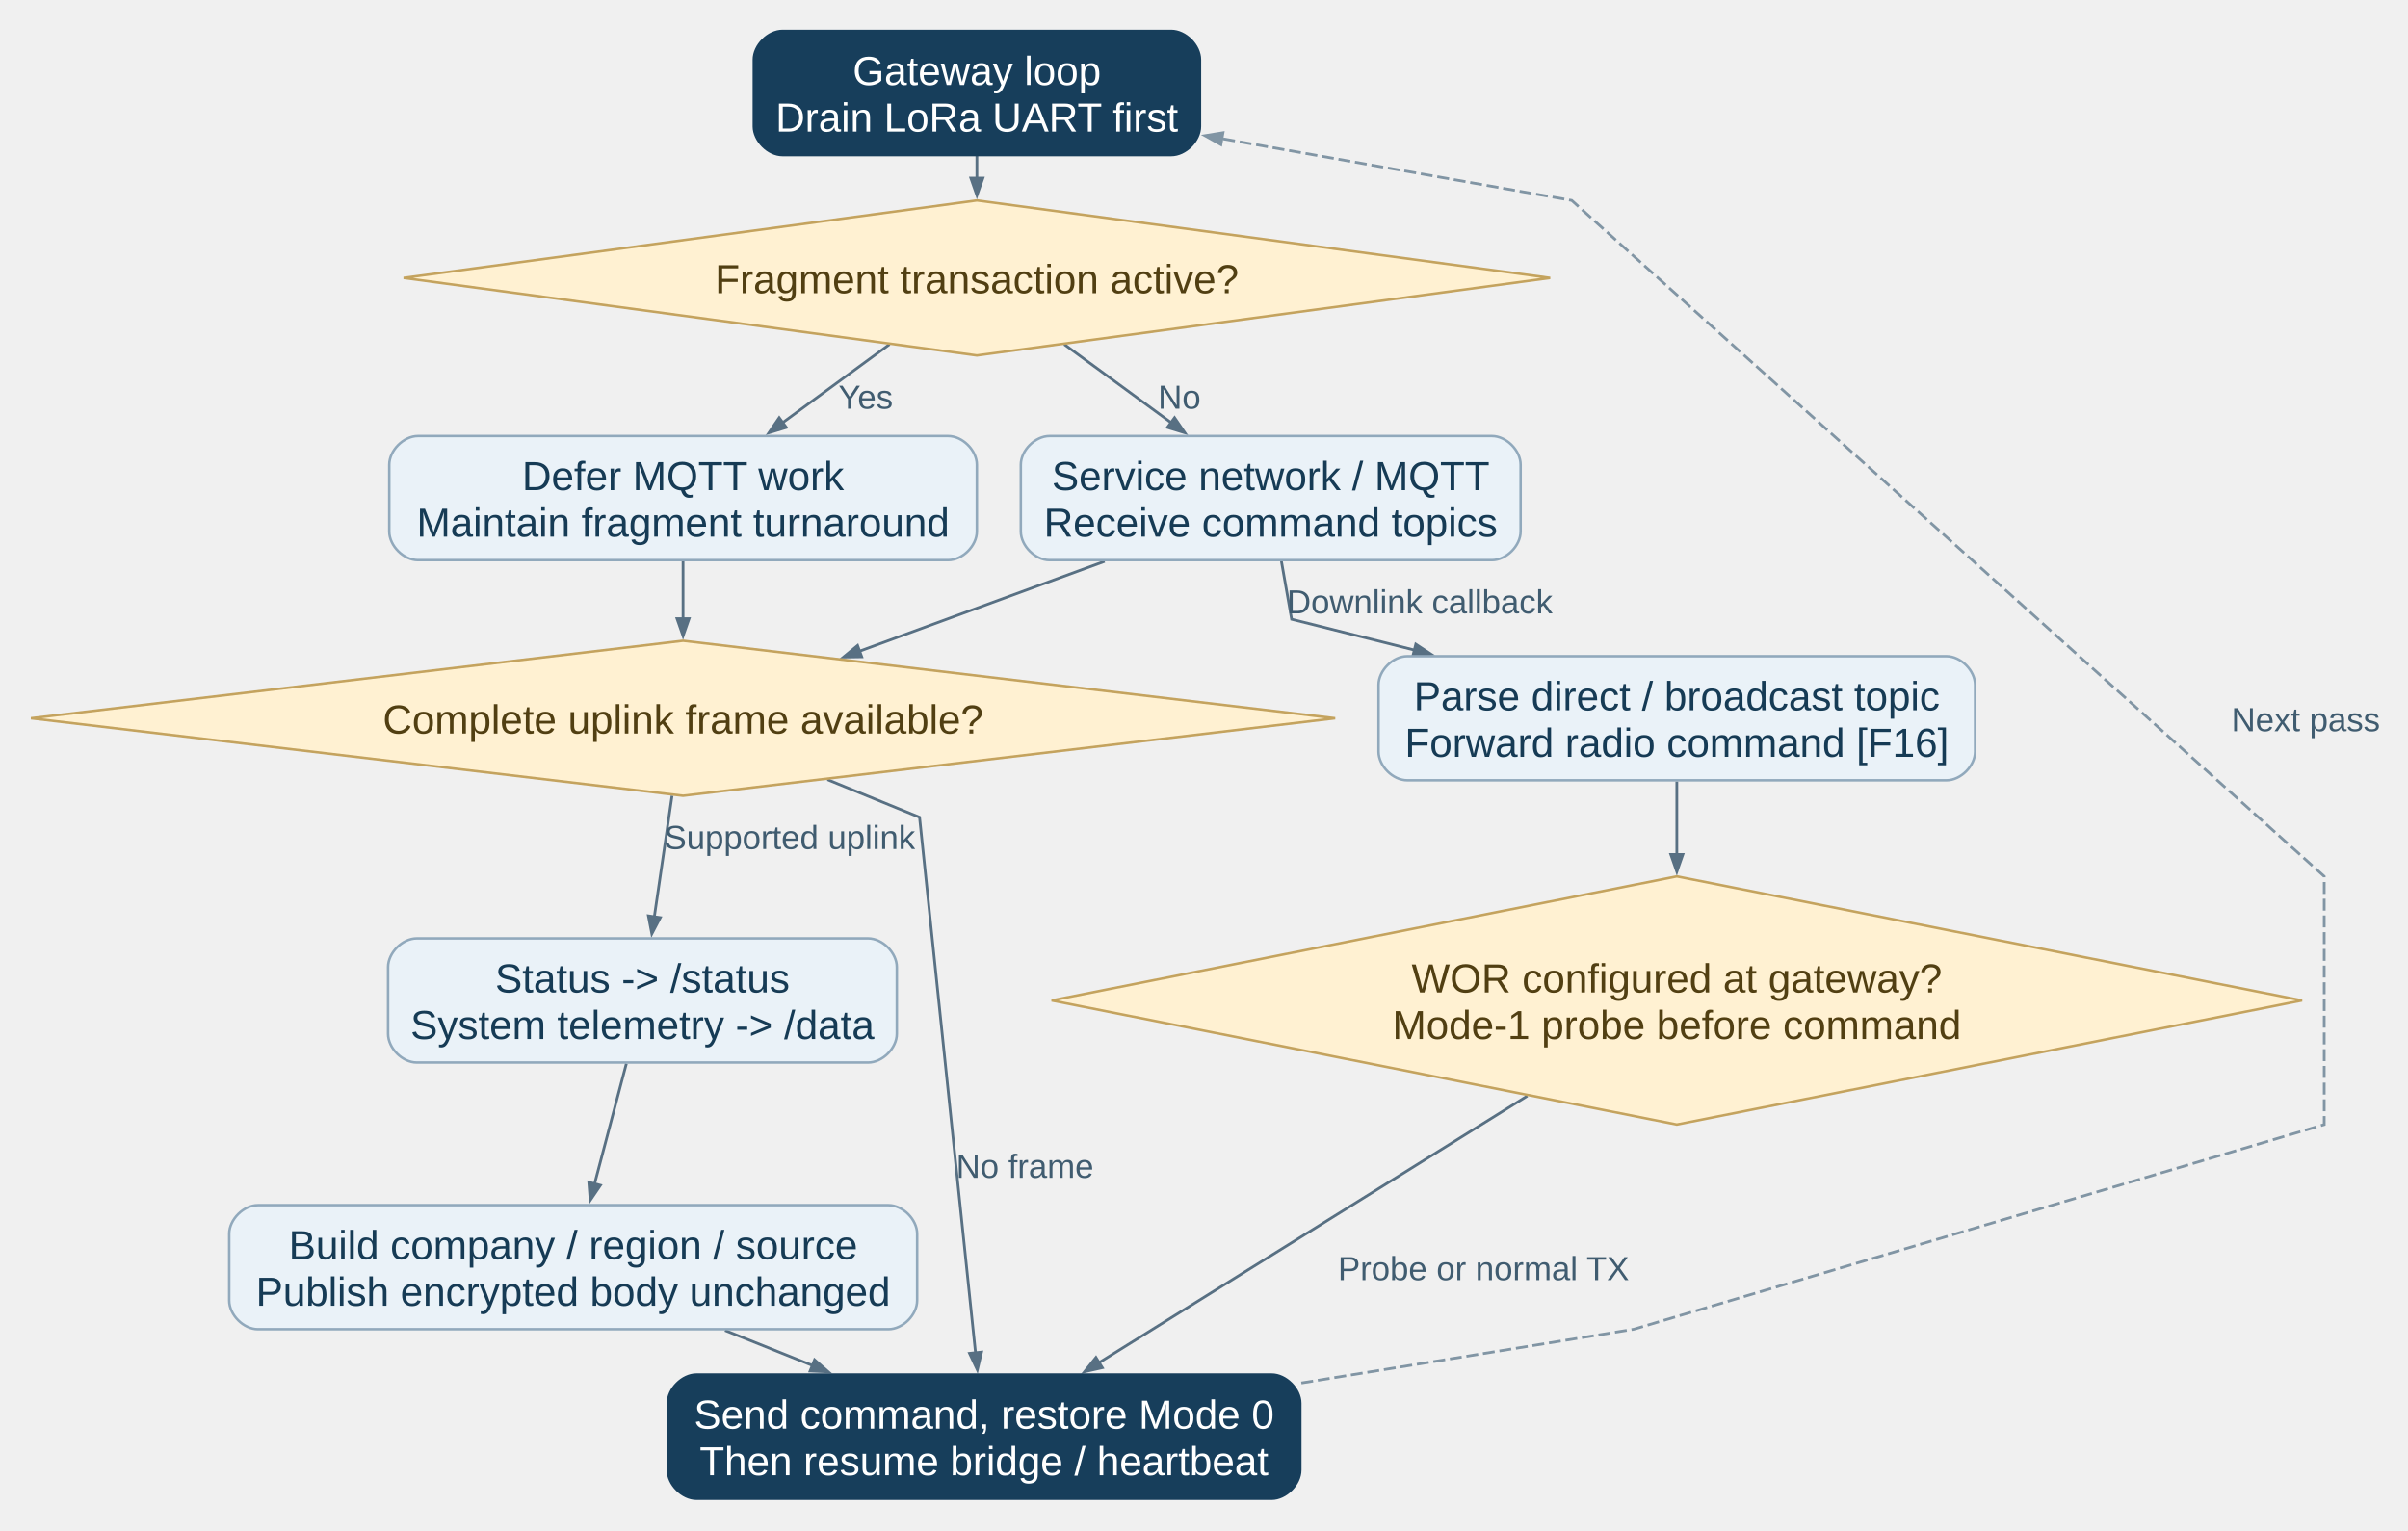
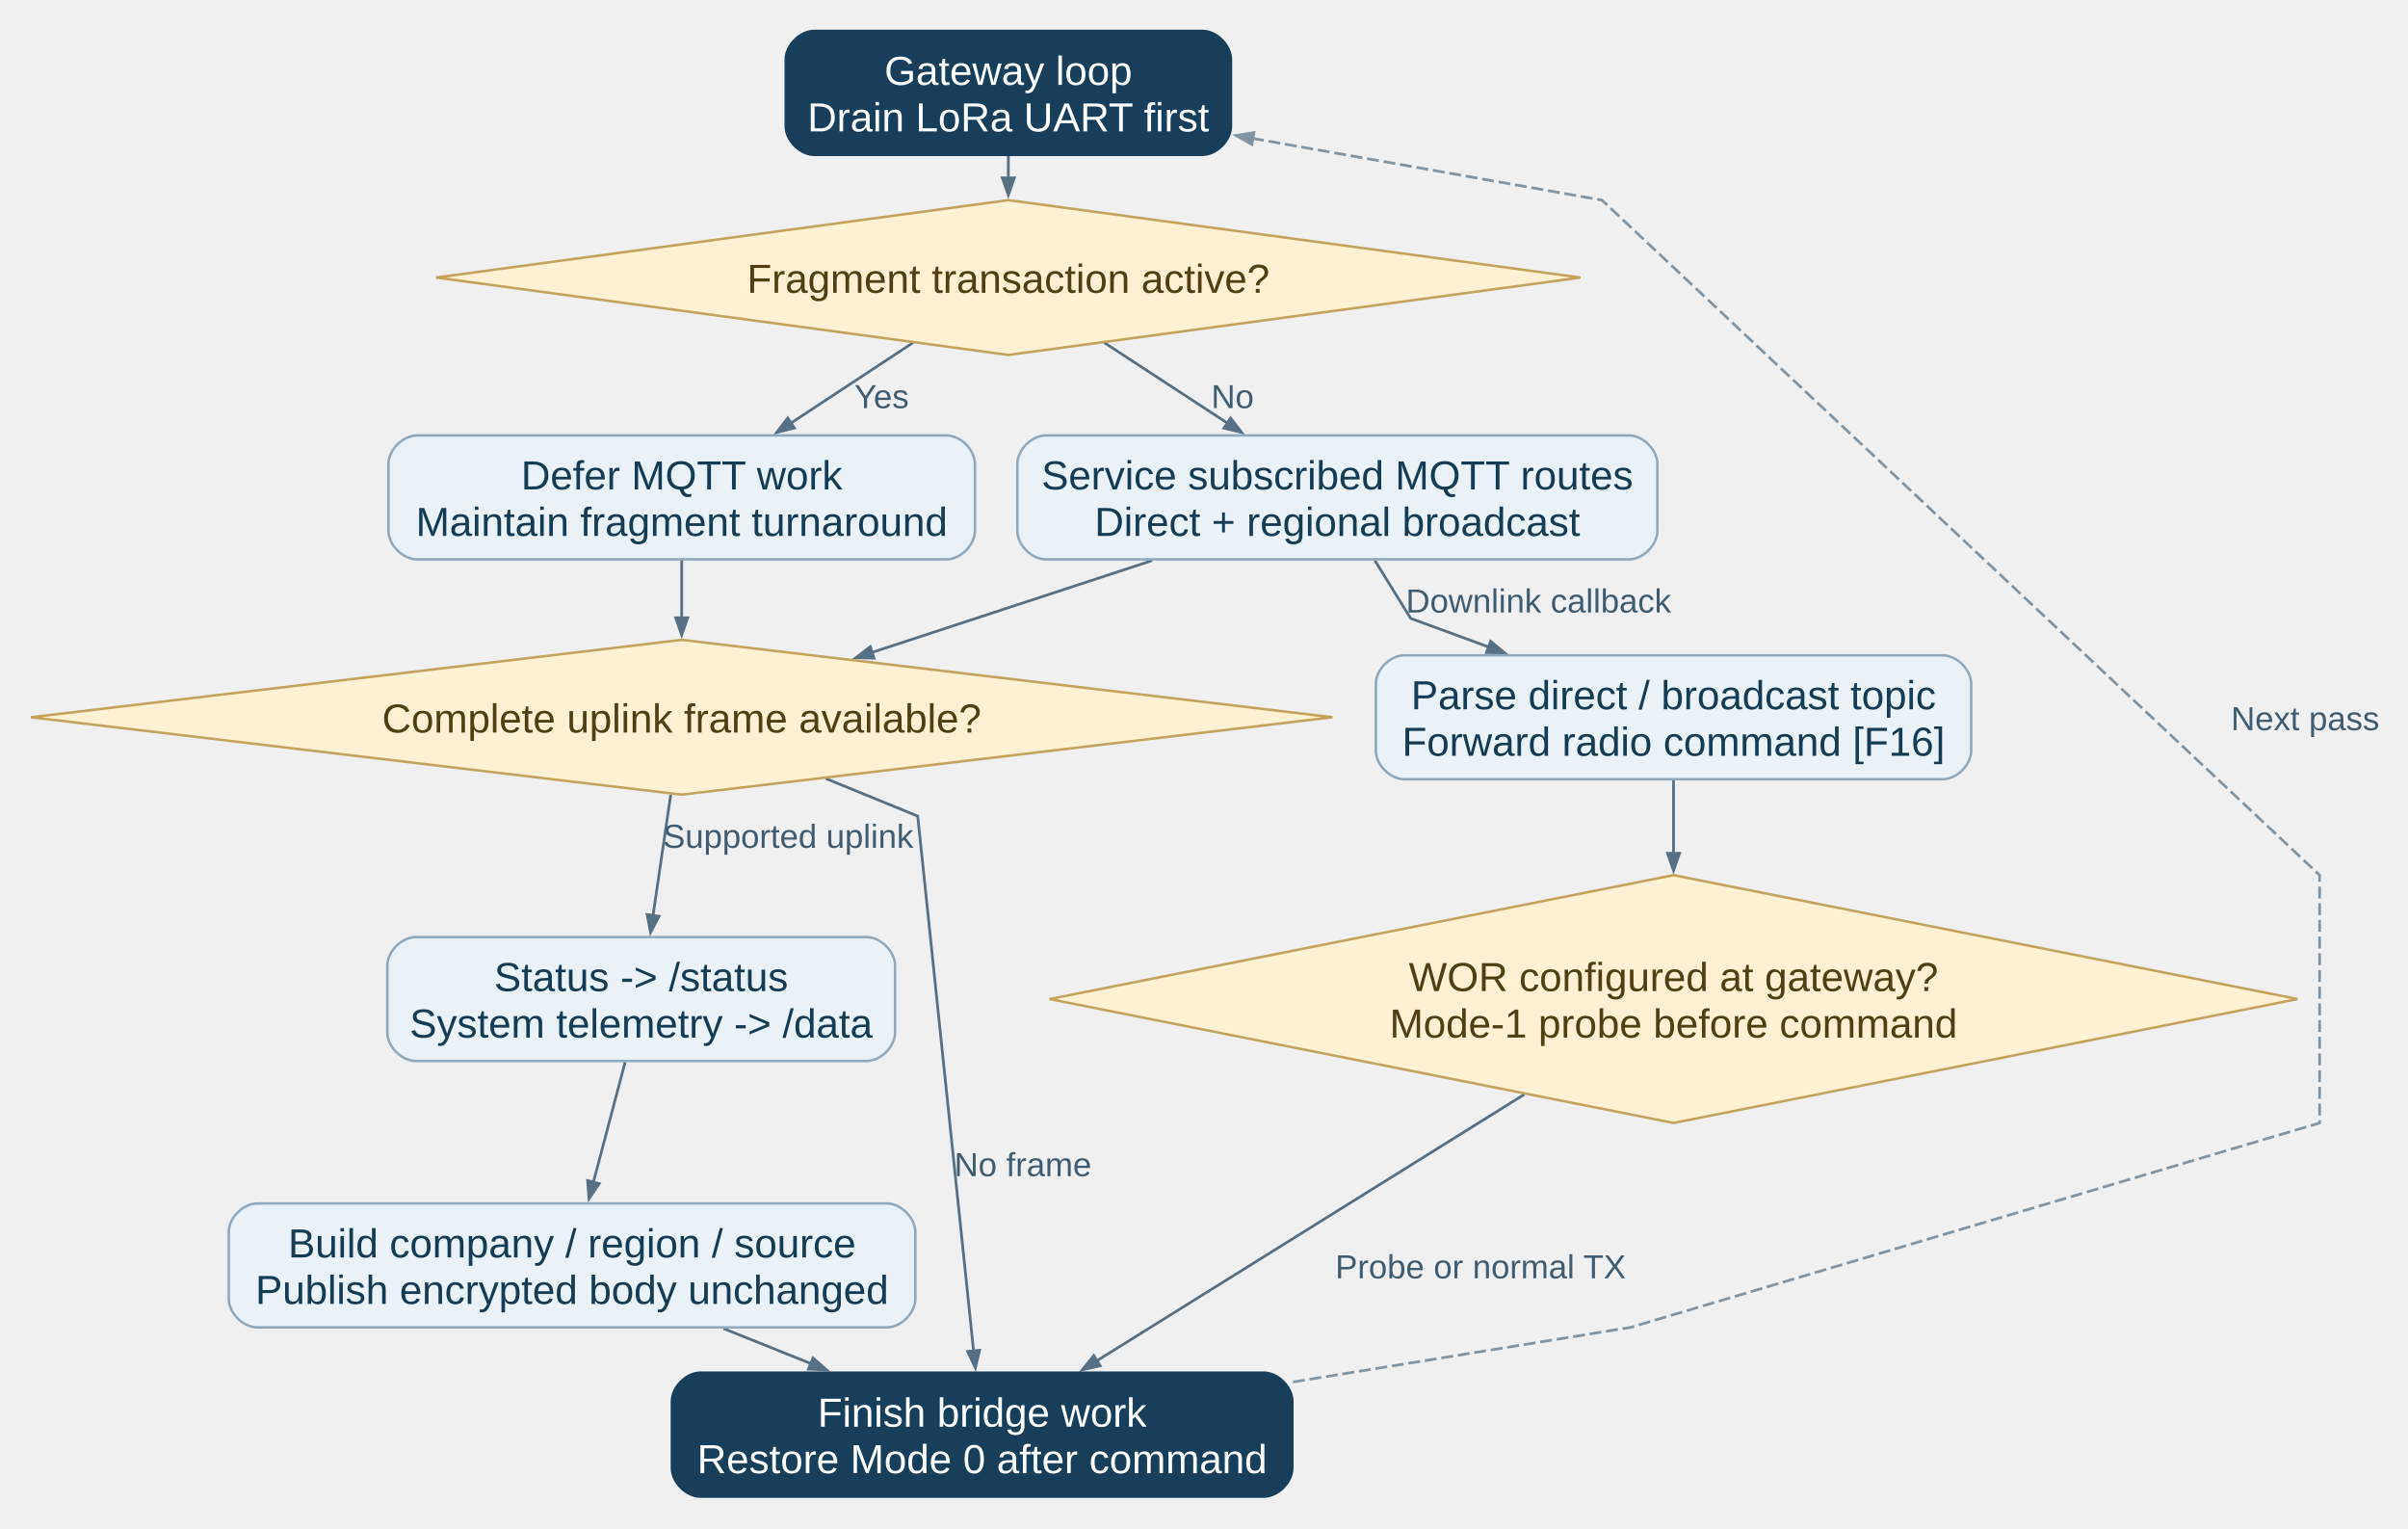
- <svg xmlns="http://www.w3.org/2000/svg" width="1008pt" height="641pt" viewBox="0.00 0.00 1008.00 641.00">
+ <svg xmlns="http://www.w3.org/2000/svg" width="1010pt" height="641pt" viewBox="0.00 0.00 1010.00 641.00">
  <g id="graph0" class="graph" transform="scale(1 1) rotate(0) translate(12.96 627.56)">
    <g id="edge1" class="edge">
-       <path fill="none" stroke="#587083" stroke-width="1.15" d="M395.97,-562.5C395.97,-559.36 395.97,-556.08 395.97,-552.78" />
-       <polygon fill="#587083" stroke="#587083" stroke-width="1.15" points="398.49,-552.98 395.97,-545.78 393.45,-552.98 398.49,-552.98" />
+       <path fill="none" stroke="#587083" stroke-width="1.15" d="M409.97,-562.5C409.97,-559.36 409.97,-556.08 409.97,-552.78" />
+       <polygon fill="#587083" stroke="#587083" stroke-width="1.15" points="412.49,-552.98 409.97,-545.78 407.45,-552.98 412.49,-552.98" />
    </g>
    <g id="edge2" class="edge">
-       <path fill="none" stroke="#587083" stroke-width="1.15" d="M359.4,-483.36C345.28,-473.01 329.05,-461.11 314.5,-450.44" />
-       <polygon fill="#587083" stroke="#587083" stroke-width="1.15" points="316.2,-448.57 308.91,-446.34 313.22,-452.63 316.2,-448.57" />
-       <text xml:space="preserve" text-anchor="middle" x="349.41" y="-456.42" font-family="Arial" font-size="14.00" fill="#405c70">Yes</text>
+       <path fill="none" stroke="#587083" stroke-width="1.15" d="M369.98,-483.85C353.95,-473.3 335.39,-461.08 318.82,-450.17" />
+       <polygon fill="#587083" stroke="#587083" stroke-width="1.15" points="320.22,-448.08 312.82,-446.22 317.45,-452.29 320.22,-448.08" />
+       <text xml:space="preserve" text-anchor="middle" x="356.83" y="-456.42" font-family="Arial" font-size="14.00" fill="#405c70">Yes</text>
    </g>
    <g id="edge3" class="edge">
-       <path fill="none" stroke="#587083" stroke-width="1.15" d="M432.54,-483.36C446.66,-473.01 462.89,-461.11 477.44,-450.44" />
-       <polygon fill="#587083" stroke="#587083" stroke-width="1.15" points="478.72,-452.63 483.03,-446.34 475.74,-448.57 478.72,-452.63" />
-       <text xml:space="preserve" text-anchor="middle" x="480.73" y="-456.42" font-family="Arial" font-size="14.00" fill="#405c70">No</text>
+       <path fill="none" stroke="#587083" stroke-width="1.15" d="M450.26,-483.85C466.55,-473.21 485.43,-460.86 502.24,-449.88" />
+       <polygon fill="#587083" stroke="#587083" stroke-width="1.15" points="503.19,-452.27 507.84,-446.22 500.43,-448.05 503.19,-452.27" />
+       <text xml:space="preserve" text-anchor="middle" x="504.01" y="-456.42" font-family="Arial" font-size="14.00" fill="#405c70">No</text>
    </g>
    <g id="edge4" class="edge">
      <path fill="none" stroke="#587083" stroke-width="1.15" d="M272.97,-392.87C272.97,-385.29 272.97,-376.77 272.97,-368.45" />
      <polygon fill="#587083" stroke="#587083" stroke-width="1.15" points="275.49,-368.5 272.97,-361.3 270.45,-368.5 275.49,-368.5" />
    </g>
    <g id="edge5" class="edge">
-       <path fill="none" stroke="#587083" stroke-width="1.15" d="M449.46,-392.51C417.37,-380.74 379.25,-366.76 346.66,-354.82" />
-       <polygon fill="#587083" stroke="#587083" stroke-width="1.15" points="347.76,-352.54 340.14,-352.42 346.03,-357.27 347.76,-352.54" />
+       <path fill="none" stroke="#587083" stroke-width="1.15" d="M470.27,-392.51C433.5,-380.45 389.65,-366.07 352.63,-353.93" />
+       <polygon fill="#587083" stroke="#587083" stroke-width="1.15" points="353.64,-351.6 346.01,-351.76 352.07,-356.39 353.64,-351.6" />
    </g>
    <g id="edge8" class="edge">
-       <path fill="none" stroke="#587083" stroke-width="1.15" d="M523.45,-392.54C525.6,-380.31 527.72,-368.26 527.72,-368.26 527.72,-368.26 550.62,-362.51 579.16,-355.35" />
-       <polygon fill="#587083" stroke="#587083" stroke-width="1.15" points="579.71,-357.81 586.08,-353.62 578.48,-352.93 579.71,-357.81" />
-       <text xml:space="preserve" text-anchor="middle" x="581.35" y="-370.71" font-family="Arial" font-size="14.00" fill="#405c70">Downlink callback</text>
+       <path fill="none" stroke="#587083" stroke-width="1.15" d="M563.71,-392.54C571.27,-380.31 578.72,-368.26 578.72,-368.26 578.72,-368.26 593.19,-362.95 611.65,-356.18" />
+       <polygon fill="#587083" stroke="#587083" stroke-width="1.15" points="612.25,-358.64 618.14,-353.79 610.51,-353.91 612.25,-358.64" />
+       <text xml:space="preserve" text-anchor="middle" x="632.35" y="-370.71" font-family="Arial" font-size="14.00" fill="#405c70">Downlink callback</text>
    </g>
    <g id="edge6" class="edge">
      <path fill="none" stroke="#587083" stroke-width="1.15" d="M268.37,-294.36C266.06,-278.6 263.27,-259.5 260.91,-243.42" />
      <polygon fill="#587083" stroke="#587083" stroke-width="1.15" points="263.45,-243.32 259.91,-236.56 258.46,-244.05 263.45,-243.32" />
      <text xml:space="preserve" text-anchor="middle" x="317.61" y="-272.04" font-family="Arial" font-size="14.00" fill="#405c70">Supported uplink</text>
    </g>
    <g id="edge12" class="edge">
      <path fill="none" stroke="#587083" stroke-width="1.15" d="M333.41,-301.1C354.02,-292.67 371.97,-285.34 371.97,-285.34 371.97,-285.34 388.13,-130.74 395.44,-60.72" />
      <polygon fill="#587083" stroke="#587083" stroke-width="1.15" points="397.91,-61.38 396.15,-53.95 392.9,-60.85 397.91,-61.38" />
      <text xml:space="preserve" text-anchor="middle" x="416.07" y="-134.37" font-family="Arial" font-size="14.00" fill="#405c70">No frame</text>
    </g>
    <g id="edge7" class="edge">
      <path fill="none" stroke="#587083" stroke-width="1.15" d="M249.24,-182.19C245.25,-167.1 240.15,-147.79 235.83,-131.47" />
      <polygon fill="#587083" stroke="#587083" stroke-width="1.15" points="238.38,-131.24 234.1,-124.93 233.51,-132.53 238.38,-131.24" />
    </g>
    <g id="edge11" class="edge">
      <path fill="none" stroke="#587083" stroke-width="1.15" d="M290.53,-70.46C302.54,-65.64 315.18,-60.58 327.41,-55.67" />
      <polygon fill="#587083" stroke="#587083" stroke-width="1.15" points="328.03,-58.14 333.77,-53.12 326.15,-53.46 328.03,-58.14" />
    </g>
    <g id="edge9" class="edge">
      <path fill="none" stroke="#587083" stroke-width="1.15" d="M688.97,-300.31C688.97,-291.14 688.97,-280.36 688.97,-269.51" />
      <polygon fill="#587083" stroke="#587083" stroke-width="1.15" points="691.49,-269.75 688.97,-262.55 686.45,-269.75 691.49,-269.75" />
    </g>
    <g id="edge10" class="edge">
      <path fill="none" stroke="#587083" stroke-width="1.15" d="M626.4,-168.65C572.55,-135.11 495.99,-87.42 446.9,-56.83" />
      <polygon fill="#587083" stroke="#587083" stroke-width="1.15" points="448.48,-54.85 441.04,-53.18 445.81,-59.13 448.48,-54.85" />
      <text xml:space="preserve" text-anchor="middle" x="608.05" y="-91.52" font-family="Arial" font-size="14.00" fill="#405c70">Probe or normal TX</text>
    </g>
    <g id="edge13" class="edge">
-       <path fill="none" stroke="#8195a4" stroke-width="1.15" stroke-dasharray="5,2" d="M531.78,-48.45C600.83,-59.62 670.97,-70.96 670.97,-70.96 670.97,-70.96 959.97,-156.67 959.97,-156.67 959.97,-156.67 959.97,-260.59 959.97,-260.59 959.97,-260.59 644.97,-543.64 644.97,-543.64 644.97,-543.64 567.14,-557.39 498.5,-569.51" />
-       <polygon fill="#8195a4" stroke="#8195a4" stroke-width="1.15" points="498.12,-567.02 491.47,-570.75 498.99,-571.98 498.12,-567.02" />
-       <text xml:space="preserve" text-anchor="middle" x="952.23" y="-321.38" font-family="Arial" font-size="14.00" fill="#405c70">Next pass</text>
+       <path fill="none" stroke="#8195a4" stroke-width="1.15" stroke-dasharray="5,2" d="M529.39,-48.07C599.2,-59.36 670.97,-70.96 670.97,-70.96 670.97,-70.96 959.97,-156.67 959.97,-156.67 959.97,-156.67 959.97,-260.59 959.97,-260.59 959.97,-260.59 658.97,-543.64 658.97,-543.64 658.97,-543.64 581.14,-557.39 512.5,-569.51" />
+       <polygon fill="#8195a4" stroke="#8195a4" stroke-width="1.15" points="512.12,-567.02 505.47,-570.75 512.99,-571.98 512.12,-567.02" />
+       <text xml:space="preserve" text-anchor="middle" x="953.91" y="-321.38" font-family="Arial" font-size="14.00" fill="#405c70">Next pass</text>
    </g>
    <g id="node1" class="node">
-       <path fill="#173e5b" stroke="#173e5b" stroke-width="1.05" d="M477.33,-614.6C477.33,-614.6 314.61,-614.6 314.61,-614.6 308.61,-614.6 302.61,-608.6 302.61,-602.6 302.61,-602.6 302.61,-574.64 302.61,-574.64 302.61,-568.64 308.61,-562.64 314.61,-562.64 314.61,-562.64 477.33,-562.64 477.33,-562.64 483.33,-562.64 489.33,-568.64 489.33,-574.64 489.33,-574.64 489.33,-602.6 489.33,-602.6 489.33,-608.6 483.33,-614.6 477.33,-614.6" />
-       <text xml:space="preserve" text-anchor="middle" x="395.97" y="-591.97" font-family="Arial" font-size="17.00" fill="white">Gateway loop</text>
-       <text xml:space="preserve" text-anchor="middle" x="395.97" y="-572.47" font-family="Arial" font-size="17.00" fill="white">Drain LoRa UART first</text>
+       <path fill="#173e5b" stroke="#173e5b" stroke-width="1.05" d="M491.33,-614.6C491.33,-614.6 328.61,-614.6 328.61,-614.6 322.61,-614.6 316.61,-608.6 316.61,-602.6 316.61,-602.6 316.61,-574.64 316.61,-574.64 316.61,-568.64 322.61,-562.64 328.61,-562.64 328.61,-562.64 491.33,-562.64 491.33,-562.64 497.33,-562.64 503.33,-568.64 503.33,-574.64 503.33,-574.64 503.33,-602.6 503.33,-602.6 503.33,-608.6 497.33,-614.6 491.33,-614.6" />
+       <text xml:space="preserve" text-anchor="middle" x="409.97" y="-591.97" font-family="Arial" font-size="17.00" fill="white">Gateway loop</text>
+       <text xml:space="preserve" text-anchor="middle" x="409.97" y="-572.47" font-family="Arial" font-size="17.00" fill="white">Drain LoRa UART first</text>
    </g>
    <g id="node2" class="node">
-       <polygon fill="#fff1d2" stroke="#c4a35e" stroke-width="1.05" points="395.97,-543.64 156,-511.18 395.97,-478.72 635.94,-511.18 395.97,-543.64" />
-       <text xml:space="preserve" text-anchor="middle" x="395.97" y="-504.78" font-family="Arial" font-size="17.00" fill="#513f12">Fragment transaction active?</text>
+       <polygon fill="#fff1d2" stroke="#c4a35e" stroke-width="1.05" points="409.97,-543.64 170,-511.18 409.97,-478.72 649.94,-511.18 409.97,-543.64" />
+       <text xml:space="preserve" text-anchor="middle" x="409.97" y="-504.78" font-family="Arial" font-size="17.00" fill="#513f12">Fragment transaction active?</text>
    </g>
    <g id="node3" class="node">
      <path fill="#eaf2f8" stroke="#91a9bc" stroke-width="1.05" d="M383.96,-444.97C383.96,-444.97 161.99,-444.97 161.99,-444.97 155.99,-444.97 149.99,-438.97 149.99,-432.97 149.99,-432.97 149.99,-405.01 149.99,-405.01 149.99,-399.01 155.99,-393.01 161.99,-393.01 161.99,-393.01 383.96,-393.01 383.96,-393.01 389.96,-393.01 395.96,-399.01 395.96,-405.01 395.96,-405.01 395.96,-432.97 395.96,-432.97 395.96,-438.97 389.96,-444.97 383.96,-444.97" />
      <text xml:space="preserve" text-anchor="middle" x="272.97" y="-422.34" font-family="Arial" font-size="17.00" fill="#163b55">Defer MQTT work</text>
      <text xml:space="preserve" text-anchor="middle" x="272.97" y="-402.84" font-family="Arial" font-size="17.00" fill="#163b55">Maintain fragment turnaround</text>
    </g>
    <g id="node4" class="node">
-       <path fill="#eaf2f8" stroke="#91a9bc" stroke-width="1.05" d="M611.58,-444.97C611.58,-444.97 426.36,-444.97 426.36,-444.97 420.36,-444.97 414.36,-438.97 414.36,-432.97 414.36,-432.97 414.36,-405.01 414.36,-405.01 414.36,-399.01 420.36,-393.01 426.36,-393.01 426.36,-393.01 611.58,-393.01 611.58,-393.01 617.58,-393.01 623.58,-399.01 623.58,-405.01 623.58,-405.01 623.58,-432.97 623.58,-432.97 623.58,-438.97 617.58,-444.97 611.58,-444.97" />
-       <text xml:space="preserve" text-anchor="middle" x="518.97" y="-422.34" font-family="Arial" font-size="17.00" fill="#163b55">Service network / MQTT</text>
-       <text xml:space="preserve" text-anchor="middle" x="518.97" y="-402.84" font-family="Arial" font-size="17.00" fill="#163b55">Receive command topics</text>
+       <path fill="#eaf2f8" stroke="#91a9bc" stroke-width="1.05" d="M670.21,-444.97C670.21,-444.97 425.74,-444.97 425.74,-444.97 419.74,-444.97 413.74,-438.97 413.74,-432.97 413.74,-432.97 413.74,-405.01 413.74,-405.01 413.74,-399.01 419.74,-393.01 425.74,-393.01 425.74,-393.01 670.21,-393.01 670.21,-393.01 676.21,-393.01 682.21,-399.01 682.21,-405.01 682.21,-405.01 682.21,-432.97 682.21,-432.97 682.21,-438.97 676.21,-444.97 670.21,-444.97" />
+       <text xml:space="preserve" text-anchor="middle" x="547.97" y="-422.34" font-family="Arial" font-size="17.00" fill="#163b55">Service subscribed MQTT routes</text>
+       <text xml:space="preserve" text-anchor="middle" x="547.97" y="-402.84" font-family="Arial" font-size="17.00" fill="#163b55">Direct + regional broadcast</text>
    </g>
    <g id="node5" class="node">
      <polygon fill="#fff1d2" stroke="#c4a35e" stroke-width="1.05" points="272.97,-359.26 0,-326.8 272.97,-294.34 545.94,-326.8 272.97,-359.26" />
      <text xml:space="preserve" text-anchor="middle" x="272.97" y="-320.4" font-family="Arial" font-size="17.00" fill="#513f12">Complete uplink frame available?</text>
    </g>
    <g id="node6" class="node">
      <path fill="#eaf2f8" stroke="#91a9bc" stroke-width="1.05" d="M350.46,-234.61C350.46,-234.61 161.49,-234.61 161.49,-234.61 155.49,-234.61 149.49,-228.61 149.49,-222.61 149.49,-222.61 149.49,-194.65 149.49,-194.65 149.49,-188.65 155.49,-182.65 161.49,-182.65 161.49,-182.65 350.46,-182.65 350.46,-182.65 356.46,-182.65 362.46,-188.65 362.46,-194.65 362.46,-194.65 362.46,-222.61 362.46,-222.61 362.46,-228.61 356.46,-234.61 350.46,-234.61" />
      <text xml:space="preserve" text-anchor="middle" x="255.97" y="-211.98" font-family="Arial" font-size="17.00" fill="#163b55">Status -&gt; /status</text>
      <text xml:space="preserve" text-anchor="middle" x="255.97" y="-192.48" font-family="Arial" font-size="17.00" fill="#163b55">System telemetry -&gt; /data</text>
    </g>
    <g id="node7" class="node">
      <path fill="#eaf2f8" stroke="#91a9bc" stroke-width="1.05" d="M358.96,-122.92C358.96,-122.92 94.99,-122.92 94.99,-122.92 88.99,-122.92 82.99,-116.92 82.99,-110.92 82.99,-110.92 82.99,-82.96 82.99,-82.96 82.99,-76.96 88.99,-70.96 94.99,-70.96 94.99,-70.96 358.96,-70.96 358.96,-70.96 364.96,-70.96 370.96,-76.96 370.96,-82.96 370.96,-82.96 370.96,-110.92 370.96,-110.92 370.96,-116.92 364.96,-122.92 358.96,-122.92" />
      <text xml:space="preserve" text-anchor="middle" x="226.97" y="-100.29" font-family="Arial" font-size="17.00" fill="#163b55">Build company / region / source</text>
      <text xml:space="preserve" text-anchor="middle" x="226.97" y="-80.79" font-family="Arial" font-size="17.00" fill="#163b55">Publish encrypted body unchanged</text>
    </g>
    <g id="node8" class="node">
      <path fill="#eaf2f8" stroke="#91a9bc" stroke-width="1.05" d="M801.83,-352.78C801.83,-352.78 576.11,-352.78 576.11,-352.78 570.11,-352.78 564.11,-346.78 564.11,-340.78 564.11,-340.78 564.11,-312.82 564.11,-312.82 564.11,-306.82 570.11,-300.82 576.11,-300.82 576.11,-300.82 801.83,-300.82 801.83,-300.82 807.83,-300.82 813.83,-306.82 813.83,-312.82 813.83,-312.82 813.83,-340.78 813.83,-340.78 813.83,-346.78 807.83,-352.78 801.83,-352.78" />
      <text xml:space="preserve" text-anchor="middle" x="688.97" y="-330.15" font-family="Arial" font-size="17.00" fill="#163b55">Parse direct / broadcast topic</text>
      <text xml:space="preserve" text-anchor="middle" x="688.97" y="-310.65" font-family="Arial" font-size="17.00" fill="#163b55">Forward radio command [F16]</text>
    </g>
    <g id="node9" class="node">
      <polygon fill="#fff1d2" stroke="#c4a35e" stroke-width="1.05" points="688.97,-260.59 427.25,-208.63 688.97,-156.67 950.69,-208.63 688.97,-260.59" />
      <text xml:space="preserve" text-anchor="middle" x="688.97" y="-211.98" font-family="Arial" font-size="17.00" fill="#513f12">WOR configured at gateway?</text>
      <text xml:space="preserve" text-anchor="middle" x="688.97" y="-192.48" font-family="Arial" font-size="17.00" fill="#513f12">Mode-1 probe before command</text>
    </g>
    <g id="node10" class="node">
-       <path fill="#173e5b" stroke="#173e5b" stroke-width="1.05" d="M519.33,-51.96C519.33,-51.96 278.61,-51.96 278.61,-51.96 272.61,-51.96 266.61,-45.96 266.61,-39.96 266.61,-39.96 266.61,-12 266.61,-12 266.61,-6 272.61,0 278.61,0 278.61,0 519.33,0 519.33,0 525.33,0 531.33,-6 531.33,-12 531.33,-12 531.33,-39.96 531.33,-39.96 531.33,-45.96 525.33,-51.96 519.33,-51.96" />
-       <text xml:space="preserve" text-anchor="middle" x="398.97" y="-29.33" font-family="Arial" font-size="17.00" fill="white">Send command, restore Mode 0</text>
-       <text xml:space="preserve" text-anchor="middle" x="398.97" y="-9.83" font-family="Arial" font-size="17.00" fill="white">Then resume bridge / heartbeat</text>
+       <path fill="#173e5b" stroke="#173e5b" stroke-width="1.05" d="M517.08,-51.96C517.08,-51.96 280.86,-51.96 280.86,-51.96 274.86,-51.96 268.86,-45.96 268.86,-39.96 268.86,-39.96 268.86,-12 268.86,-12 268.86,-6 274.86,0 280.86,0 280.86,0 517.08,0 517.08,0 523.08,0 529.08,-6 529.08,-12 529.08,-12 529.08,-39.96 529.08,-39.96 529.08,-45.96 523.08,-51.96 517.08,-51.96" />
+       <text xml:space="preserve" text-anchor="middle" x="398.97" y="-29.33" font-family="Arial" font-size="17.00" fill="white">Finish bridge work</text>
+       <text xml:space="preserve" text-anchor="middle" x="398.97" y="-9.83" font-family="Arial" font-size="17.00" fill="white">Restore Mode 0 after command</text>
    </g>
  </g>
</svg>
